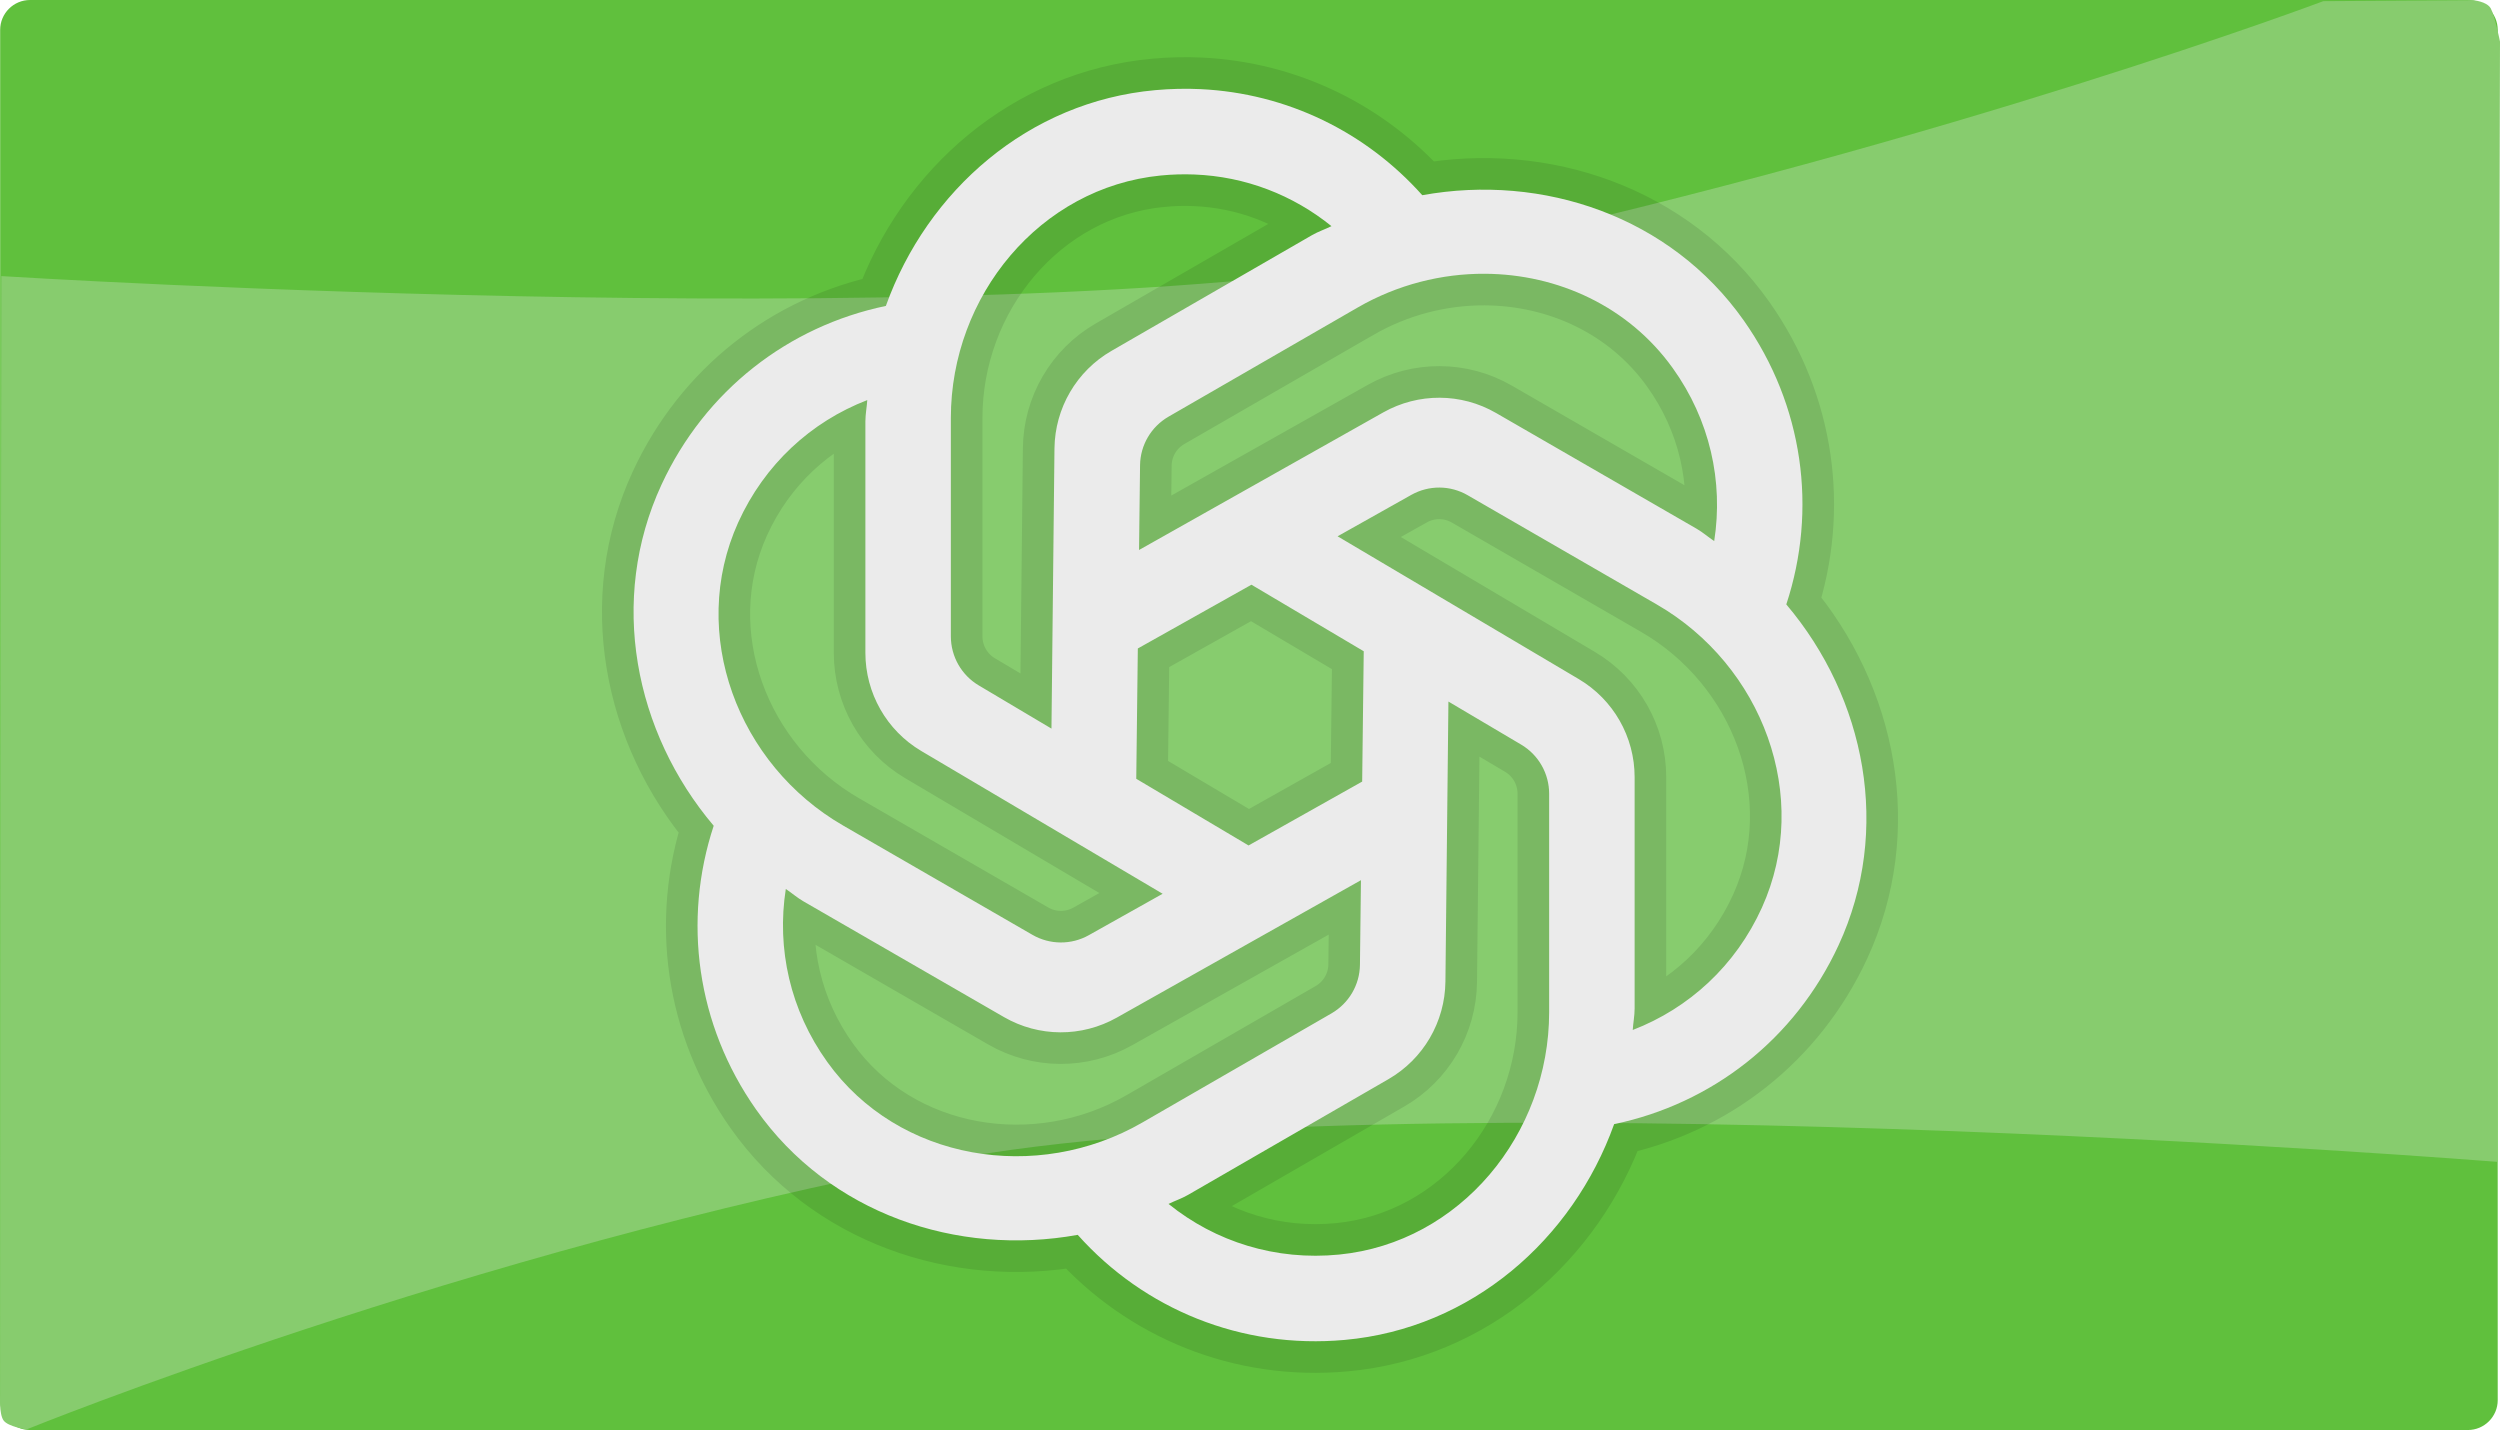
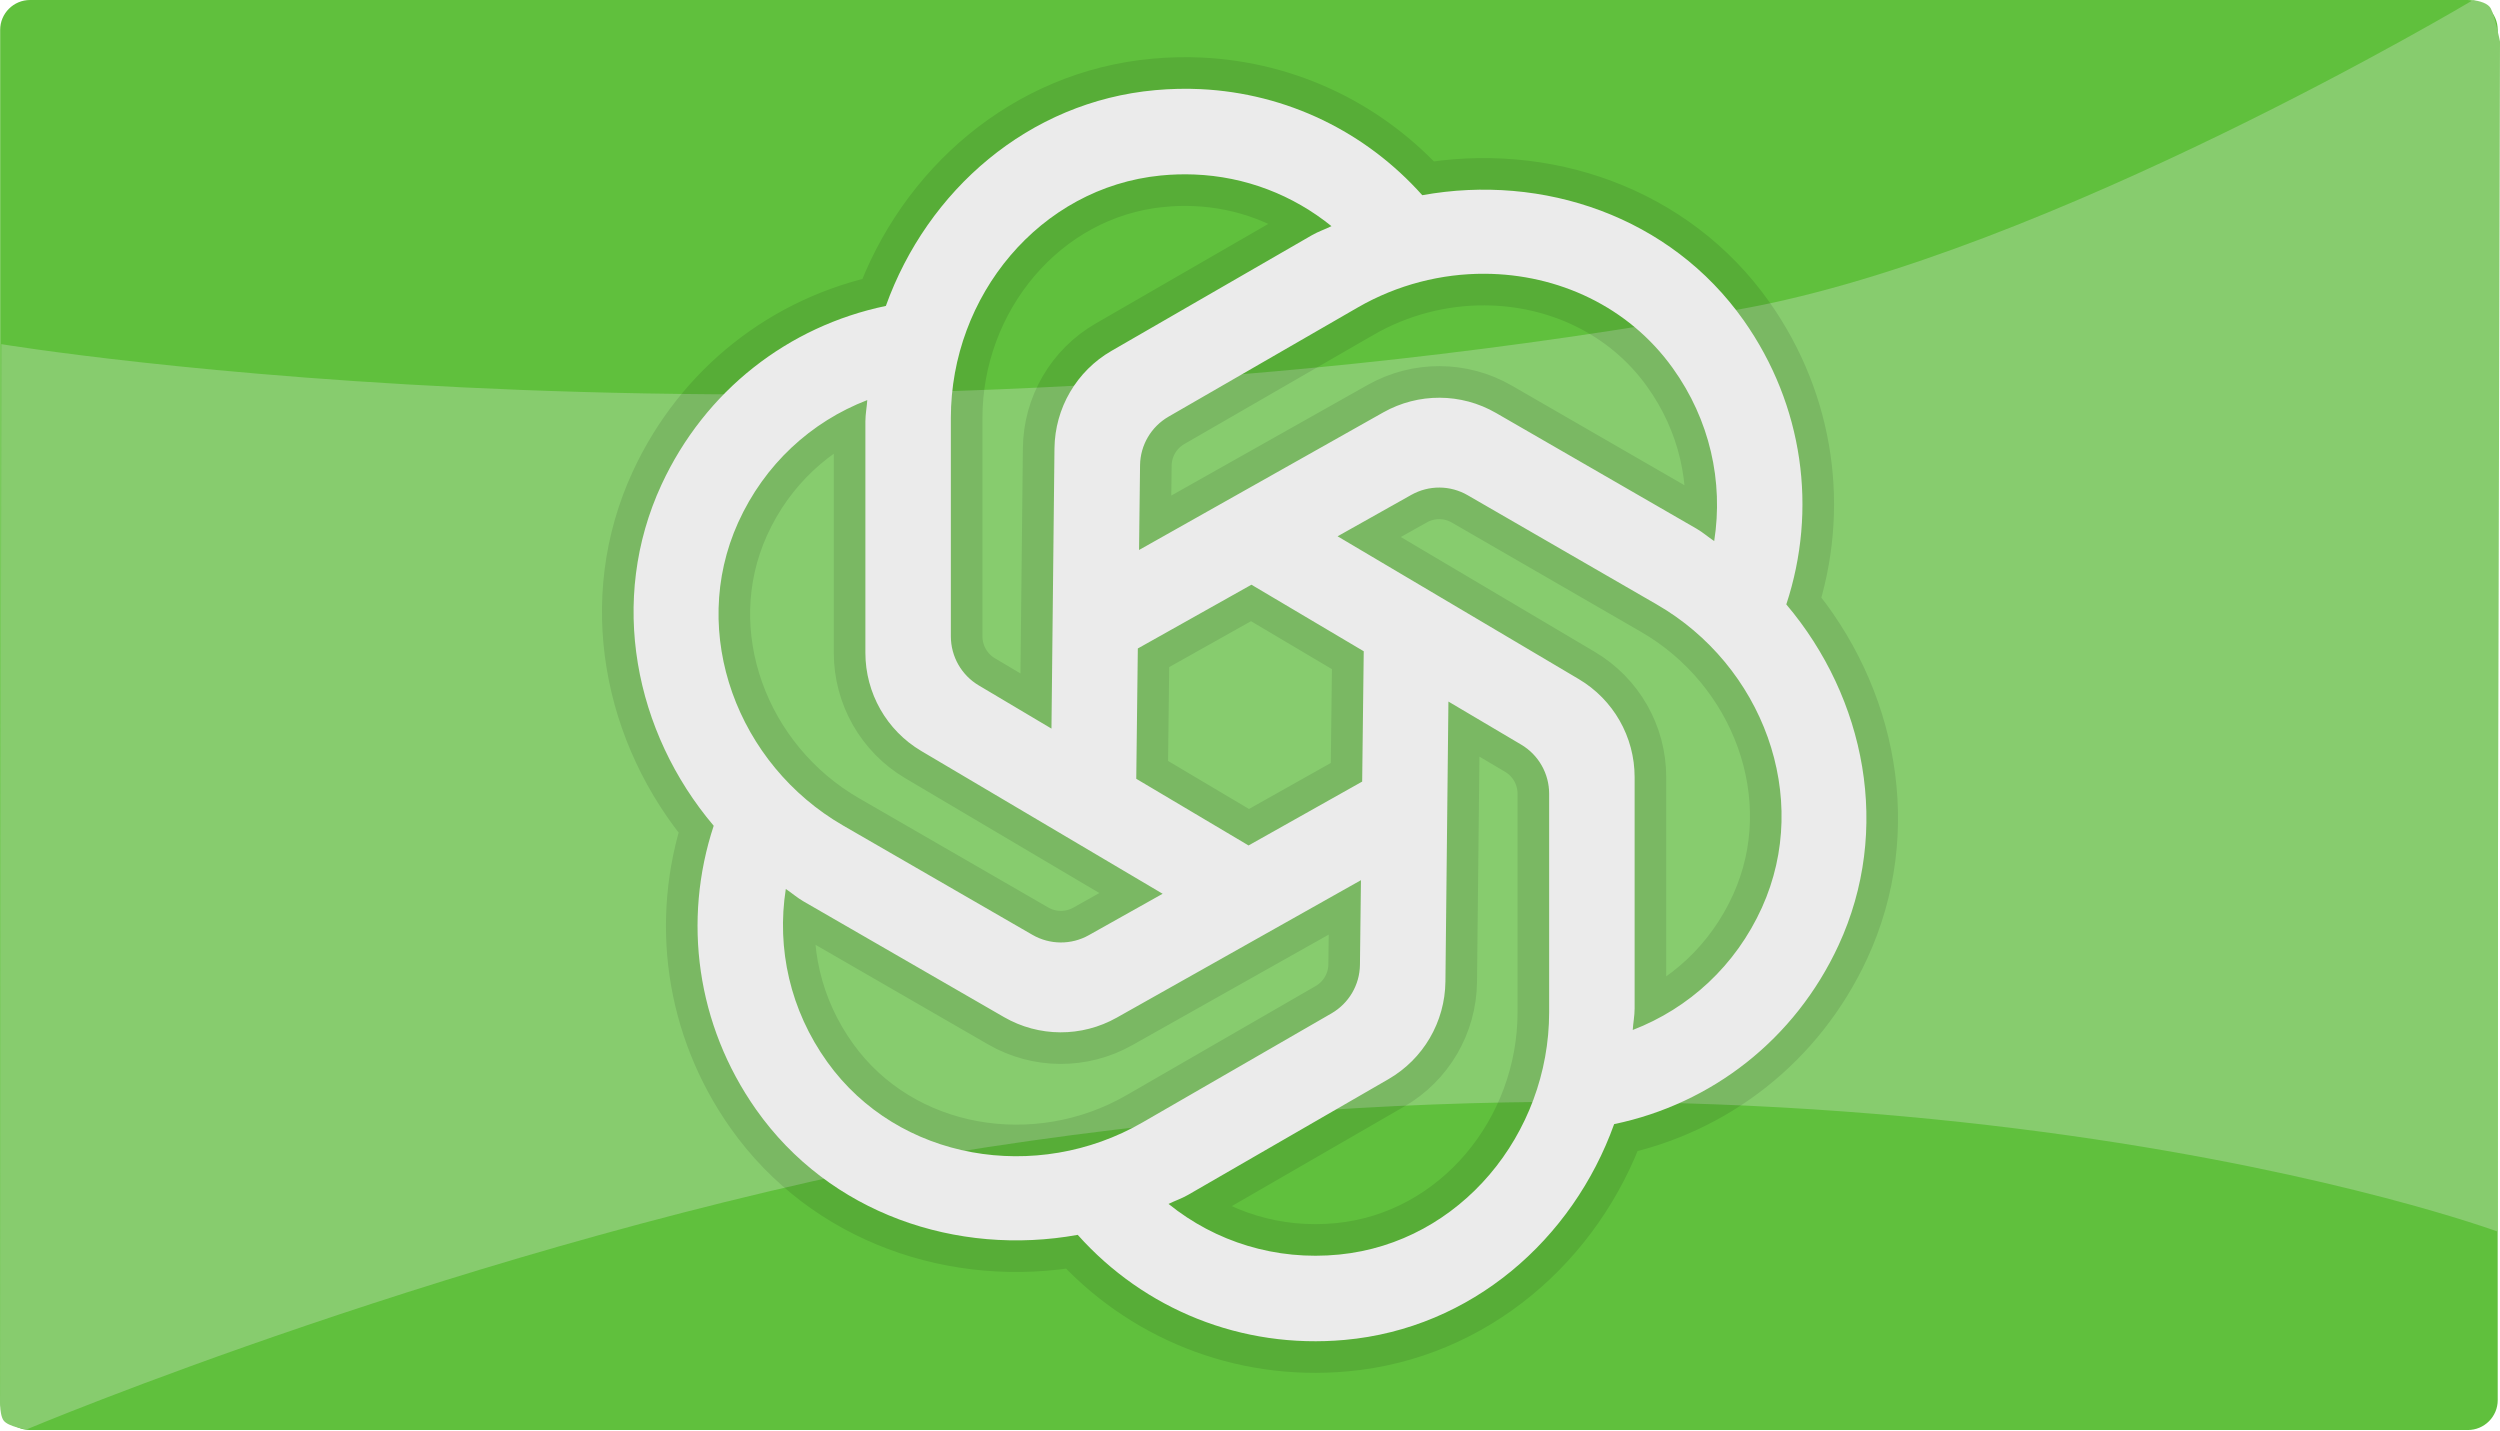
<svg xmlns="http://www.w3.org/2000/svg" version="1.1" width="375.865" height="215" viewBox="0,0,375.865,215">
  <g transform="translate(-52.26754,-72.24528)">
    <g data-paper-data="{&quot;isPaintingLayer&quot;:true}" fill-rule="nonzero" stroke-linecap="butt" stroke-linejoin="miter" stroke-miterlimit="10" stroke-dasharray="" stroke-dashoffset="0" style="mix-blend-mode: normal">
      <g stroke="none" stroke-width="0">
        <path d="M56.791,287.245c-2.485,0 -4.5,-2.015 -4.5,-4.5v-206c0,-2.485 2.015,-4.5 4.5,-4.5h366.5c2.485,0 4.5,2.015 4.5,4.5v206c0,2.485 -2.015,4.5 -4.5,4.5z" fill="#60c03d" />
-         <path d="M52.46,113.755c0,0 156.865,9.835 219.698,-4.072c73.97,-16.373 129.402,-37.261 129.402,-37.261l22.491,-0.147c0,0 2.08,0.155 2.687,1.224c0.607,1.069 1.394,5.001 1.394,5.001l-0.439,168.422c0,0 -164.852,-13.12 -233.554,-0.162c-71.669,13.518 -137.879,40.395 -137.879,40.395c0,0 -2.778,-0.402 -3.456,-1.352c-0.709,-0.993 -0.511,-3.882 -0.511,-3.882z" fill="#87cc6e" />
+         <path d="M52.46,123.985c0,0 121.017,20.117 261.698,-5.303c46.074,-8.325 109.893,-46.408 109.893,-46.408c0,0 2.08,0.155 2.687,1.224c0.607,1.069 1.394,5.001 1.394,5.001l-0.439,178.884c0,0 -93.852,-34.582 -233.554,-11.623c-71.669,13.518 -137.879,41.395 -137.879,41.395c0,0 -2.778,-0.402 -3.456,-1.352c-0.709,-0.993 -0.511,-3.882 -0.511,-3.882z" fill="#87cc6e" />
      </g>
      <g>
        <path d="M266.101,101.593c18.145,-3.286 37.32,3.198 48.338,18.84c8.982,12.754 11.089,28.442 6.392,42.683c11.912,14.07 15.882,33.908 7.847,51.266c-6.557,14.154 -19.062,23.817 -33.731,26.871c-6.227,17.358 -21.452,30.724 -40.508,32.443c-15.537,1.408 -30.159,-4.614 -40.14,-15.795c-18.145,3.286 -37.337,-3.198 -48.355,-18.84c-8.972,-12.749 -11.066,-28.429 -6.375,-42.666c-11.913,-14.07 -15.882,-33.925 -7.847,-51.283c6.557,-14.161 19.062,-23.817 33.731,-26.871c6.226,-17.359 21.452,-30.724 40.508,-32.443c2.303,-0.208 4.573,-0.259 6.827,-0.151c12.946,0.625 24.812,6.422 33.313,15.945zM226.781,98.631c-18.213,1.808 -31.556,18.143 -31.556,36.442v32.845c0,3.024 1.595,5.837 4.2,7.379l10.926,6.492l0.452,-42.131c0.069,-6.057 3.324,-11.633 8.567,-14.657l30.151,-17.401c0.945,-0.545 1.96,-0.875 2.928,-1.355c-5.793,-4.679 -12.925,-7.463 -20.597,-7.764c-1.67,-0.066 -3.362,-0.019 -5.07,0.151zM256.397,118.475l-28.444,16.414c-2.621,1.516 -4.249,4.288 -4.283,7.312l-0.151,12.733l36.71,-20.681c5.277,-2.973 11.723,-2.949 16.966,0.084l30.151,17.401c0.946,0.546 1.742,1.257 2.644,1.857c1.403,-8.955 -0.648,-18.227 -6.241,-26.018c-6.666,-9.295 -17.299,-14.107 -28.21,-14.172c-6.546,-0.039 -13.198,1.639 -19.141,5.07zM163.25,150.801c-7.539,16.671 -0.07,36.412 15.778,45.561l28.461,16.431c2.621,1.516 5.845,1.532 8.483,0.05l11.093,-6.224l-36.291,-21.467c-5.209,-3.084 -8.399,-8.701 -8.399,-14.757v-34.786c0,-1.088 0.216,-2.136 0.284,-3.213c-8.454,3.263 -15.451,9.663 -19.409,18.405zM264.445,146.652l-11.076,6.224l36.258,21.467c5.209,3.084 8.399,8.684 8.399,14.741v34.802c0,1.09 -0.216,2.134 -0.284,3.213c8.457,-3.263 15.467,-9.661 19.426,-18.405c7.539,-16.671 0.054,-36.412 -15.795,-45.561l-28.444,-16.431c-1.311,-0.758 -2.77,-1.146 -4.233,-1.154c-1.463,-0.009 -2.931,0.363 -4.25,1.104zM223.334,169.742l-0.234,19.593l16.882,10.022l17.083,-9.604l0.234,-19.593l-16.882,-10.006zM269.581,219.837c-0.069,6.057 -3.324,11.633 -8.567,14.657l-30.134,17.401c-0.945,0.545 -1.959,0.875 -2.928,1.355c7.054,5.698 16.111,8.56 25.667,7.613c18.213,-1.808 31.556,-18.143 31.556,-36.442v-32.845c0,-3.024 -1.595,-5.837 -4.2,-7.379l-10.943,-6.475zM220.172,225.241c-5.277,2.973 -11.723,2.949 -16.966,-0.084l-30.151,-17.401c-0.946,-0.546 -1.742,-1.257 -2.644,-1.857c-1.403,8.955 0.648,18.227 6.241,26.018c10.666,14.872 31.503,18.251 47.351,9.102l28.444,-16.414c2.621,-1.516 4.249,-4.288 4.283,-7.312l0.151,-12.716z" fill="none" stroke-opacity="0.098" stroke="#000000" stroke-width="9.5" />
        <path d="M266.101,101.593c18.145,-3.286 37.32,3.198 48.338,18.84c8.982,12.754 11.089,28.442 6.392,42.683c11.912,14.07 15.882,33.908 7.847,51.266c-6.557,14.154 -19.062,23.817 -33.731,26.871c-6.227,17.358 -21.452,30.724 -40.508,32.443c-15.537,1.408 -30.159,-4.614 -40.14,-15.795c-18.145,3.286 -37.337,-3.198 -48.355,-18.84c-8.972,-12.749 -11.066,-28.429 -6.375,-42.666c-11.913,-14.07 -15.882,-33.925 -7.847,-51.283c6.557,-14.161 19.062,-23.817 33.731,-26.871c6.226,-17.359 21.452,-30.724 40.508,-32.443c2.303,-0.208 4.573,-0.259 6.827,-0.151c12.946,0.625 24.812,6.422 33.313,15.945zM226.781,98.631c-18.213,1.808 -31.556,18.143 -31.556,36.442v32.845c0,3.024 1.595,5.837 4.2,7.379l10.926,6.492l0.452,-42.131c0.069,-6.057 3.324,-11.633 8.567,-14.657l30.151,-17.401c0.945,-0.545 1.96,-0.875 2.928,-1.355c-5.793,-4.679 -12.925,-7.463 -20.597,-7.764c-1.67,-0.066 -3.362,-0.019 -5.07,0.151zM256.397,118.475l-28.444,16.414c-2.621,1.516 -4.249,4.288 -4.283,7.312l-0.151,12.733l36.71,-20.681c5.277,-2.973 11.723,-2.949 16.966,0.084l30.151,17.401c0.946,0.546 1.742,1.257 2.644,1.857c1.403,-8.955 -0.648,-18.227 -6.241,-26.018c-6.666,-9.295 -17.299,-14.107 -28.21,-14.172c-6.546,-0.039 -13.198,1.639 -19.141,5.07zM163.25,150.801c-7.539,16.671 -0.07,36.412 15.778,45.561l28.461,16.431c2.621,1.516 5.845,1.532 8.483,0.05l11.093,-6.224l-36.291,-21.467c-5.209,-3.084 -8.399,-8.701 -8.399,-14.757v-34.786c0,-1.088 0.216,-2.136 0.284,-3.213c-8.454,3.263 -15.451,9.663 -19.409,18.405zM264.445,146.652l-11.076,6.224l36.258,21.467c5.209,3.084 8.399,8.684 8.399,14.741v34.802c0,1.09 -0.216,2.134 -0.284,3.213c8.457,-3.263 15.467,-9.661 19.426,-18.405c7.539,-16.671 0.054,-36.412 -15.795,-45.561l-28.444,-16.431c-1.311,-0.758 -2.77,-1.146 -4.233,-1.155c-1.463,-0.009 -2.931,0.363 -4.25,1.104zM223.334,169.742l-0.234,19.593l16.882,10.022l17.083,-9.604l0.234,-19.593l-16.882,-10.006zM269.581,219.837c-0.069,6.057 -3.324,11.633 -8.567,14.657l-30.134,17.401c-0.945,0.545 -1.959,0.875 -2.928,1.355c7.054,5.698 16.111,8.56 25.667,7.613c18.213,-1.808 31.556,-18.143 31.556,-36.442v-32.845c0,-3.024 -1.595,-5.837 -4.2,-7.379l-10.943,-6.475zM220.172,225.241c-5.277,2.973 -11.723,2.949 -16.966,-0.084l-30.151,-17.401c-0.946,-0.546 -1.742,-1.257 -2.644,-1.857c-1.403,8.955 0.648,18.227 6.241,26.018c10.666,14.872 31.503,18.251 47.351,9.102l28.444,-16.414c2.621,-1.516 4.249,-4.288 4.283,-7.312l0.151,-12.716z" fill="#ebebeb" stroke="none" stroke-width="1" />
      </g>
    </g>
  </g>
</svg>
